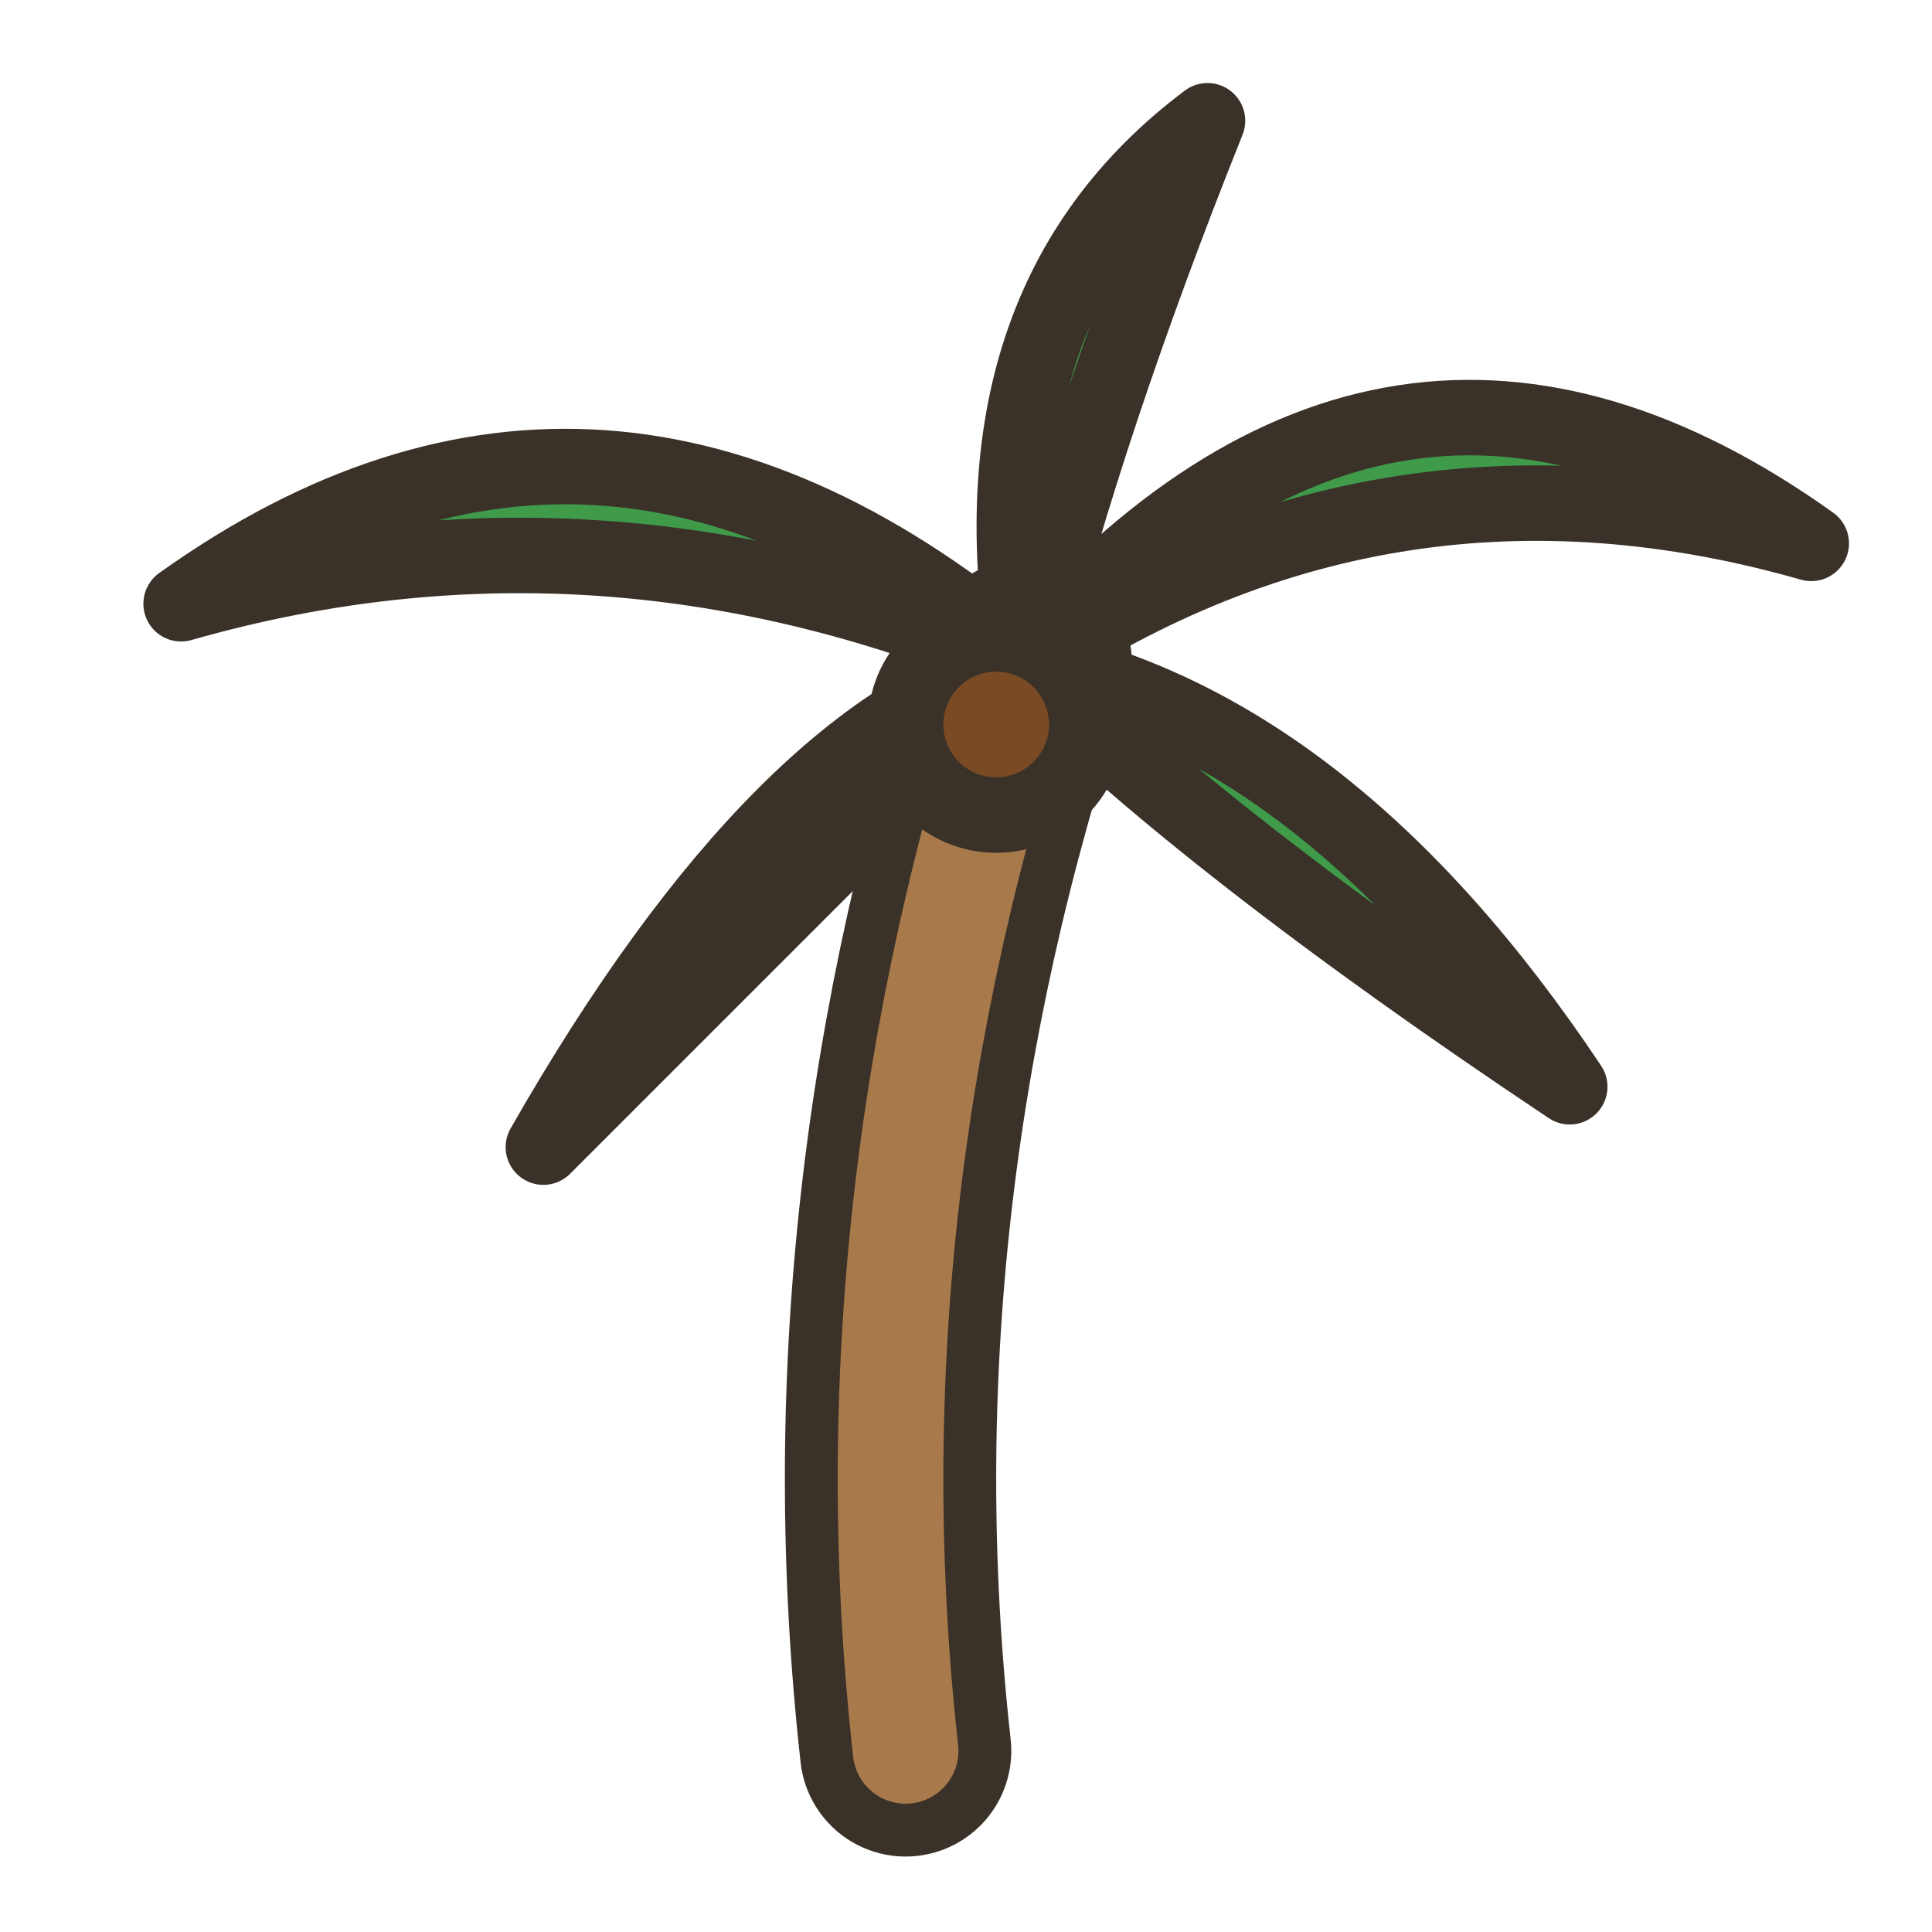
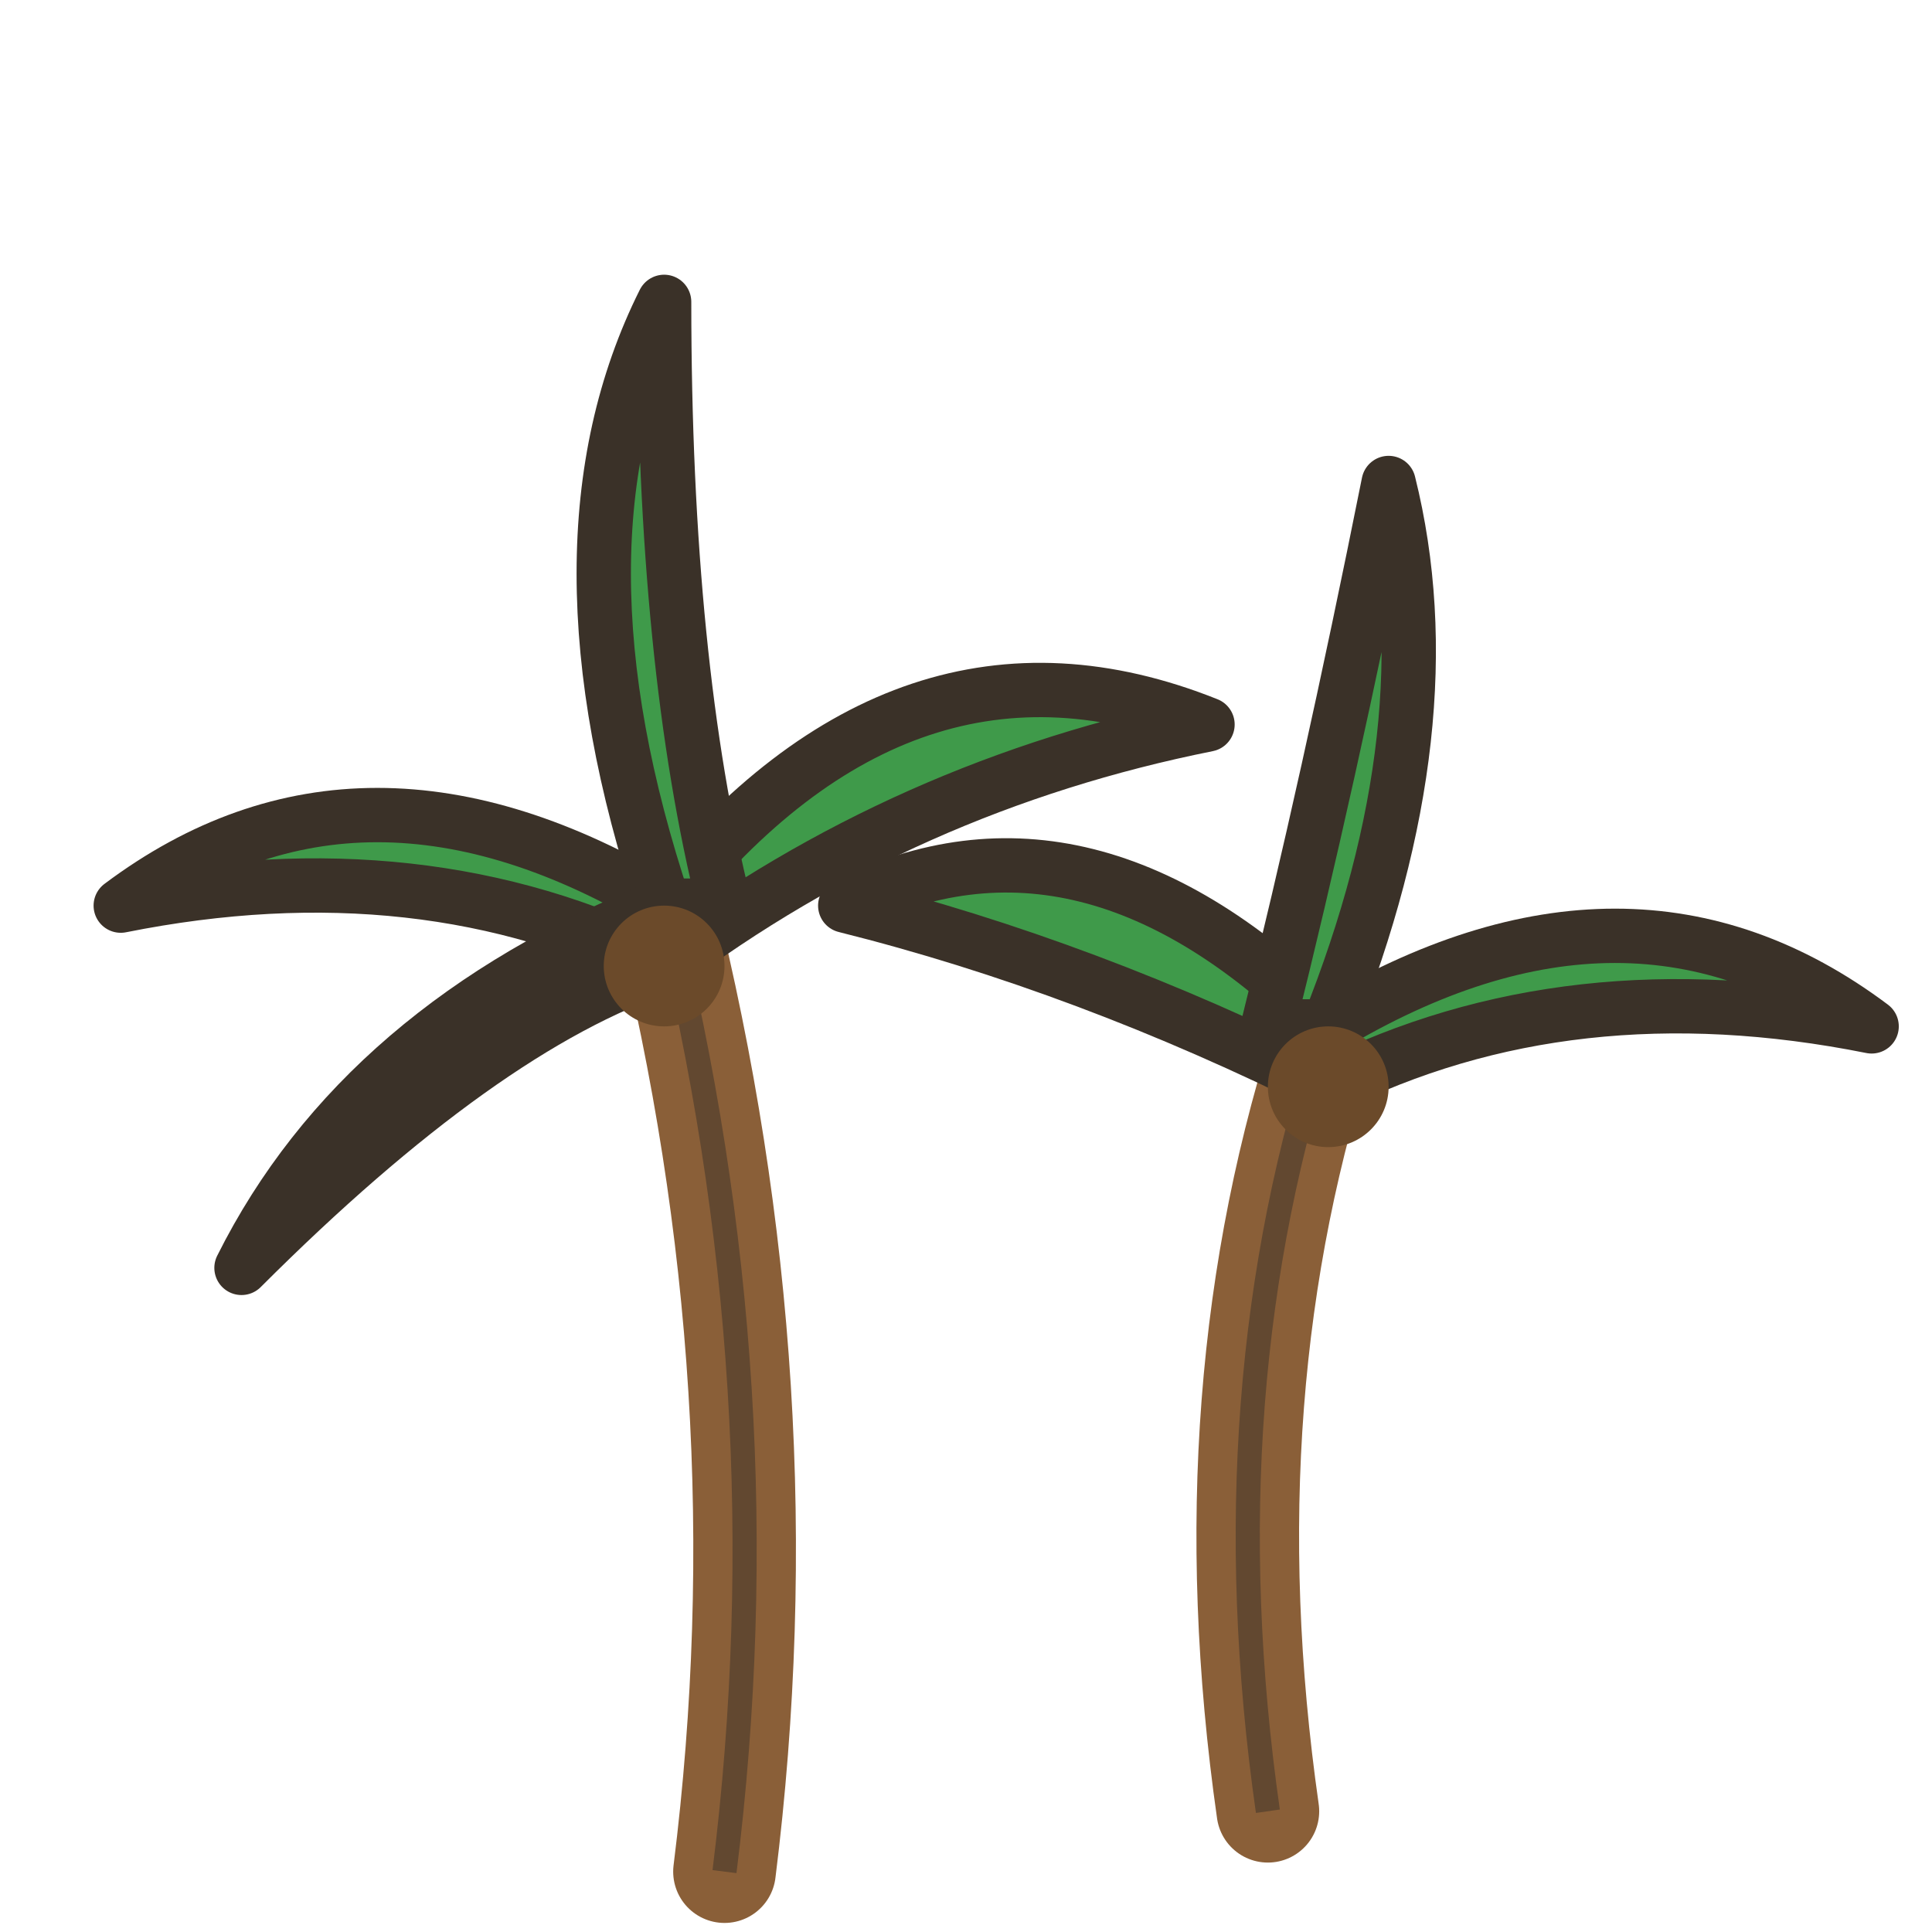
<svg xmlns="http://www.w3.org/2000/svg" width="64" height="64" viewBox="0 0 64 64">
-   <path d="M30,58 Q28,40 34,22" fill="none" stroke="#3a3128" stroke-width="7" stroke-linecap="round" />
-   <path d="M30,58 Q28,40 34,22" fill="none" stroke="#a8794a" stroke-width="3.5" stroke-linecap="round" />
-   <path d="M34,22 Q20,10 6,20 Q20,16 34,22 Z M34,22 Q46,8 60,18 Q46,14 34,22 Z M34,22 Q26,24 18,38 Q28,28 34,22 Z M34,22 Q44,24 52,36 Q40,28 34,22 Z M34,22 Q32,10 40,4 Q36,14 34,22 Z" fill="#3f9a4a" stroke="#3a3128" stroke-width="2.5" stroke-linejoin="round" stroke-linecap="round" />
-   <circle cx="33" cy="24" r="3" fill="#7a4a24" stroke="#3a3128" stroke-width="2.5" stroke-linejoin="round" stroke-linecap="round" />
+   <path d="M24,62 Q26,46 22,30 M42,60 Q40,46 44,34" fill="none" stroke="#8a5f38" stroke-width="3.4" stroke-linecap="round" />
+   <path d="M24,62 Q26,46 22,30 M42,60 Q40,46 44,34" fill="none" stroke="#3a3128" stroke-width="0.8" opacity="0.5" />
+   <g stroke="#3a3128" stroke-width="1.8" stroke-linejoin="round" stroke-linecap="round" fill="#3f9a4a">
+     <path d="M22,30 Q12,24 4,30 Q14,28 22,32 Z" />
+     <path d="M22,30 Q30,20 40,24 Q30,26 22,32 Z" />
+     <path d="M22,30 Q18,18 22,10 Q22,22 24,30 Z" />
+     <path d="M22,30 Q12,34 8,42 Q16,34 22,32 Z" />
+     <path d="M44,34 Q54,28 62,34 Q52,32 44,36 Z" />
+     <path d="M44,34 Q36,26 28,30 Q36,32 44,36 Z" />
+     <path d="M44,34 Q48,24 46,16 Q44,26 42,34 Z" />
+   </g>
+   <circle cx="22" cy="32" r="2" fill="#6b4a2a" />
+   <circle cx="44" cy="36" r="2" fill="#6b4a2a" />
</svg>
